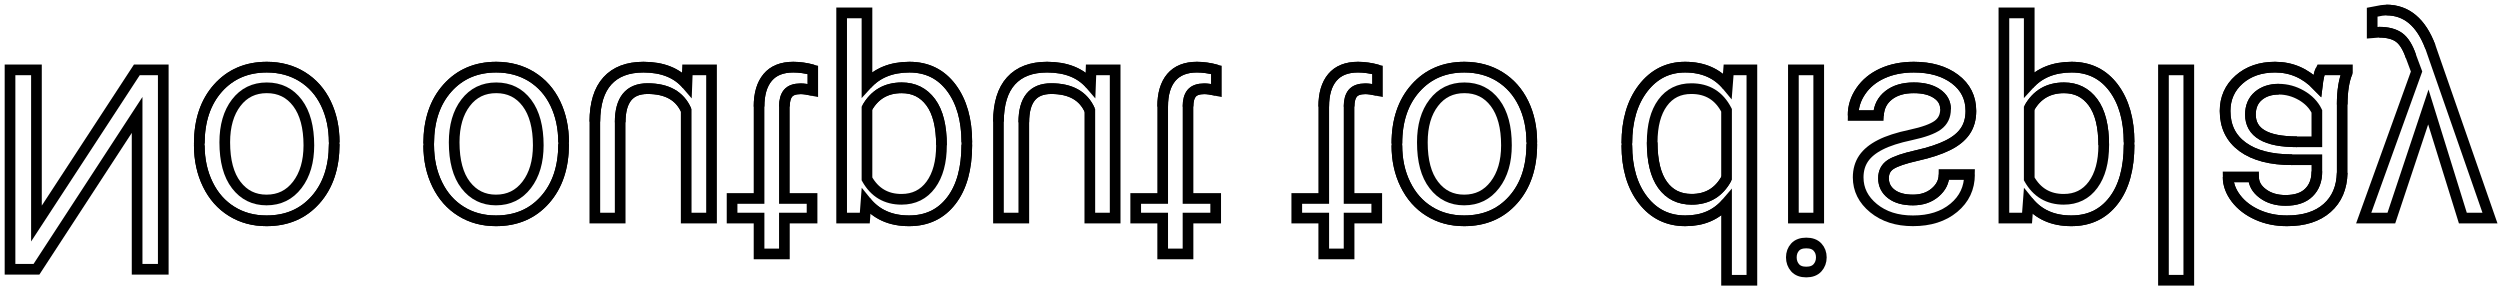
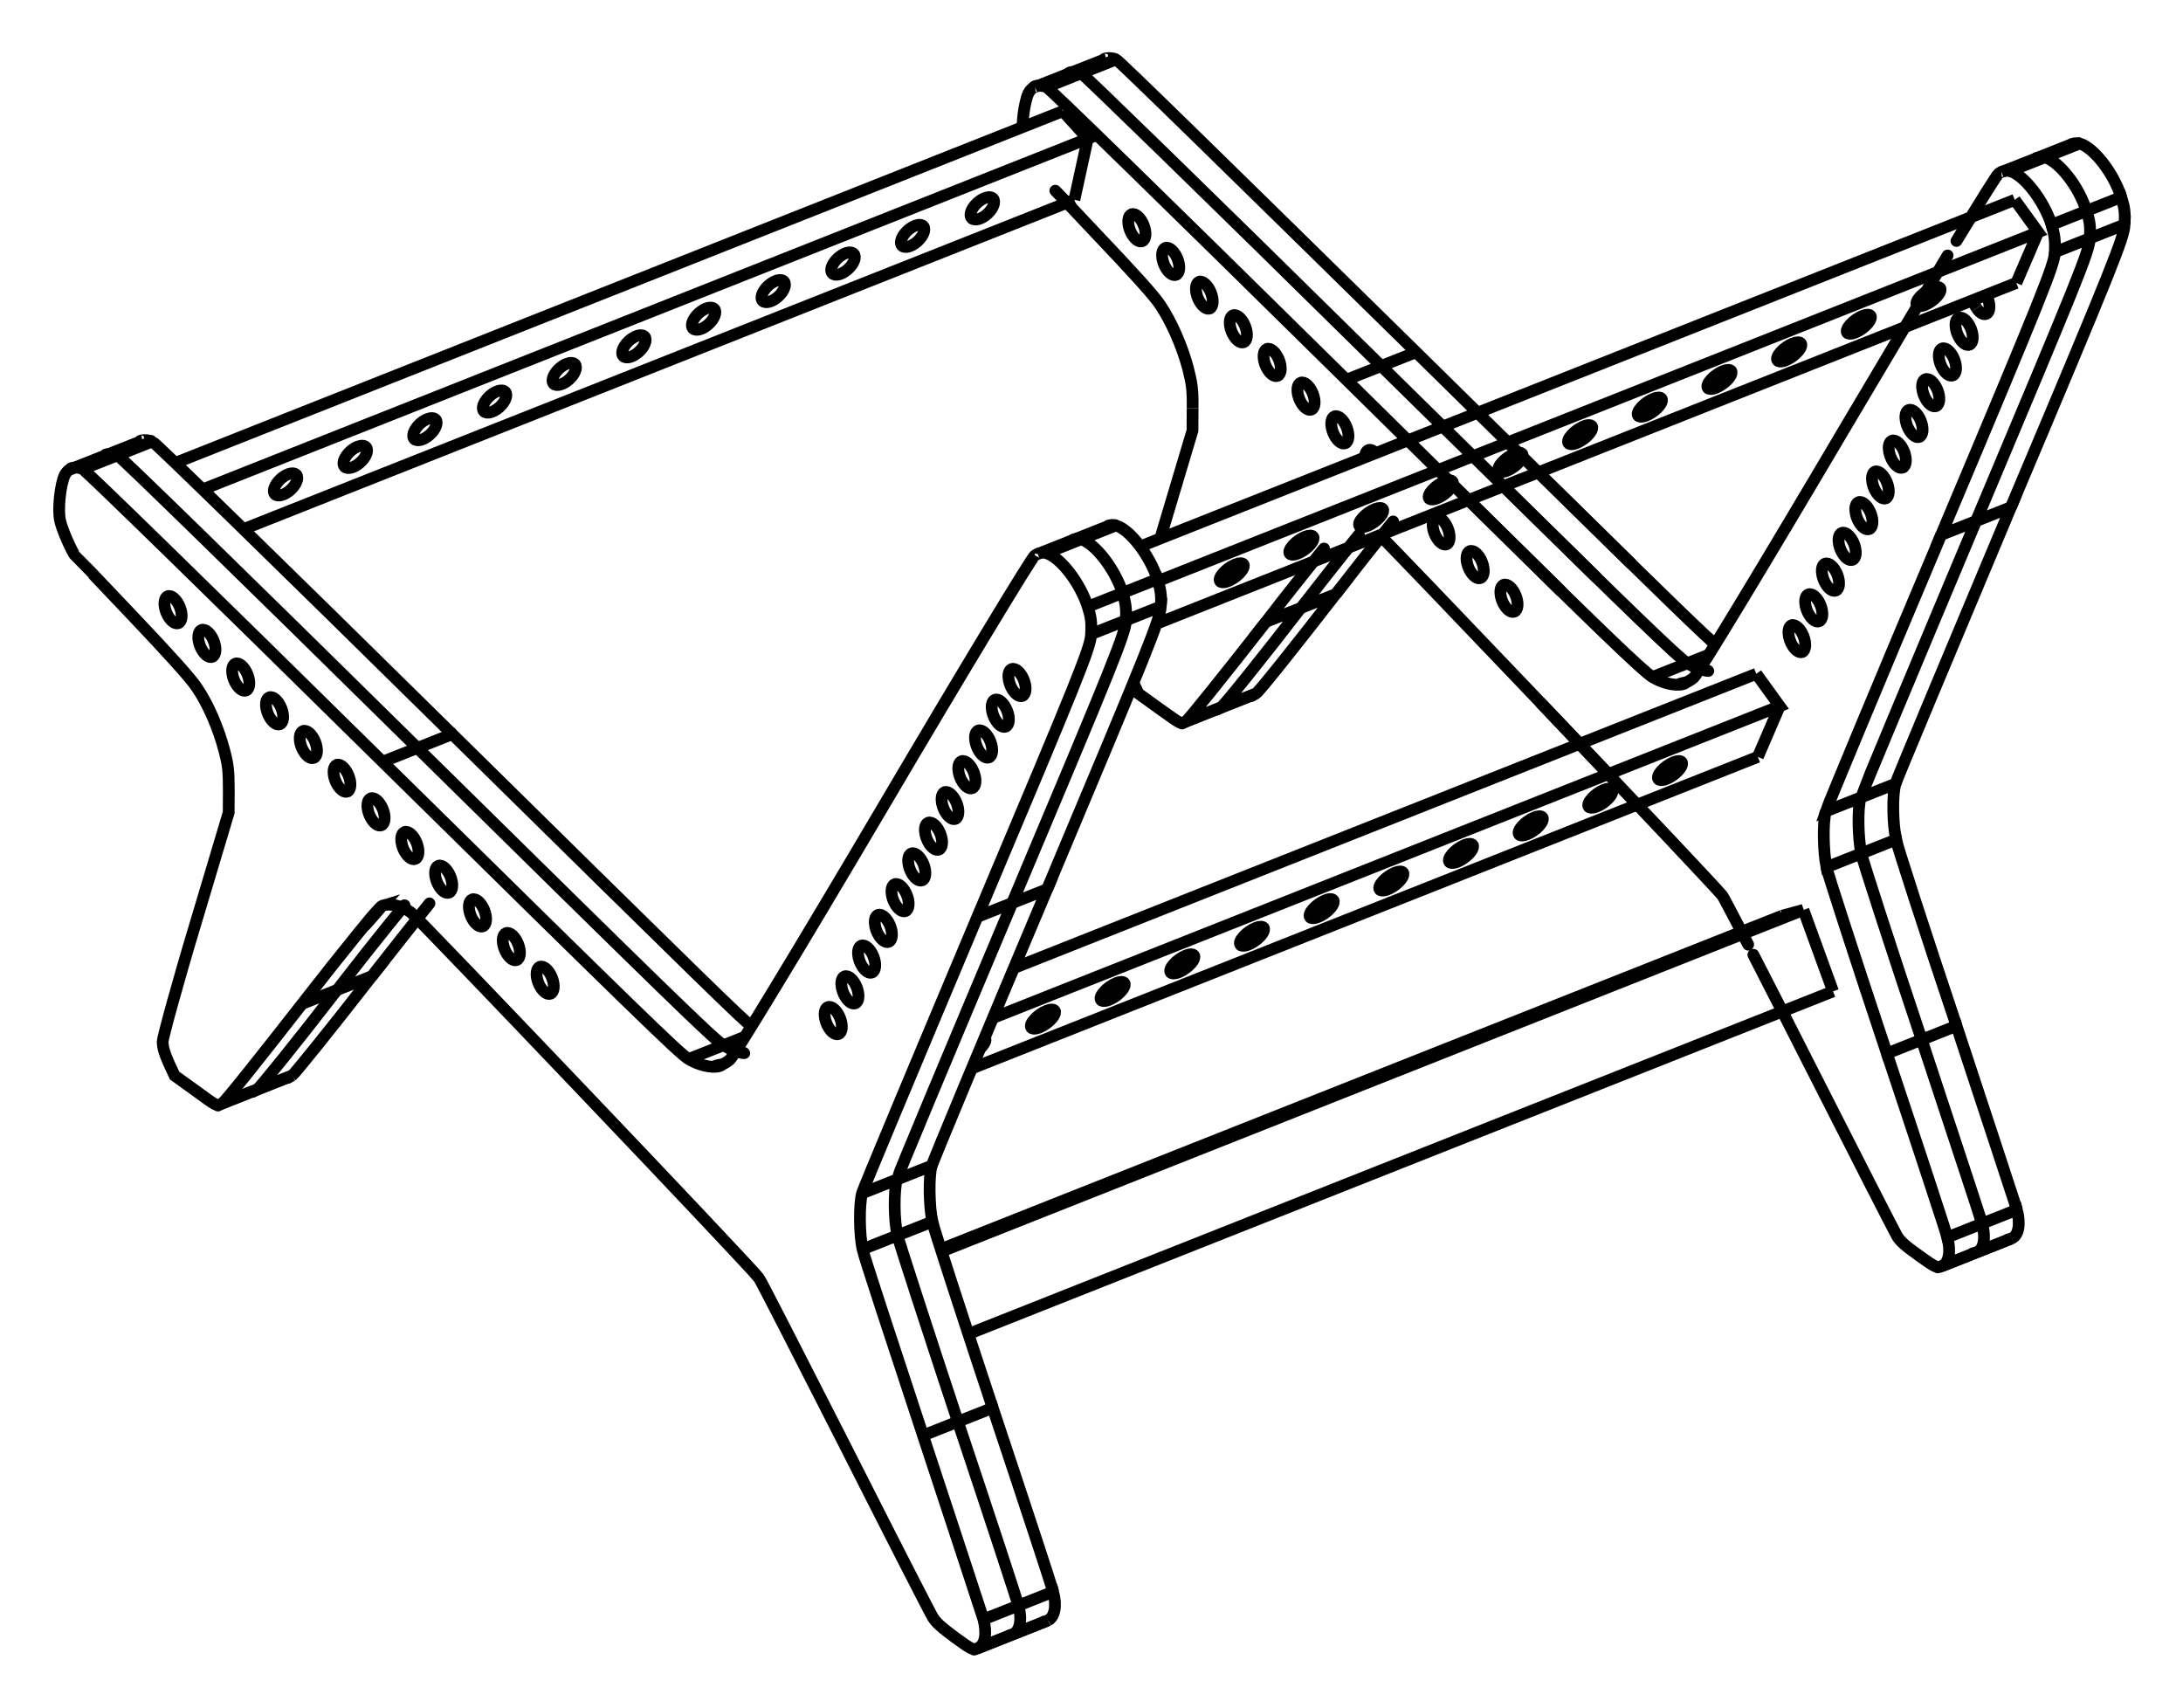
- <svg xmlns="http://www.w3.org/2000/svg" version="1.1" viewBox="1.311 -6.975 249.557 28.975" fill="none" stroke="black" stroke-width="0.6%" vector-effect="non-scaling-stroke">
-   <path d="M 17.609 19.906 L 17.609 0 L 14.971 0 L 4.949 15.34 L 4.949 0 L 2.311 0 L 2.311 19.906 L 4.949 19.906 L 14.998 4.498 L 14.998 19.906 L 17.609 19.906 Z" />
-   <path d="M 21.205 7.355 L 21.205 7.533 Q 21.21 9.71 22.06 11.443 Q 22.91 13.18 24.438 14.123 Q 25.96 15.07 27.918 15.066 Q 30.94 15.07 32.806 12.975 Q 34.67 10.88 34.672 7.41 L 34.672 7.232 Q 34.67 5.07 33.845 3.356 Q 33.02 1.64 31.479 0.684 Q 29.94 -0.27 27.945 -0.273 Q 24.94 -0.27 23.071 1.818 Q 21.21 3.91 21.205 7.355 Z" />
-   <path d="M 21.205 7.533 Q 21.21 9.71 22.06 11.443 Q 22.91 13.18 24.438 14.123 Q 25.96 15.07 27.918 15.066 Q 30.94 15.07 32.806 12.975 Q 34.67 10.88 34.672 7.41" />
-   <path d="M 34.672 7.232 Q 34.67 5.07 33.845 3.356 Q 33.02 1.64 31.479 0.684 Q 29.94 -0.27 27.945 -0.273 Q 24.94 -0.27 23.071 1.818 Q 21.21 3.91 21.205 7.355" />
-   <path d="M 23.748 7.232 Q 23.75 4.77 24.89 3.281 Q 26.03 1.79 27.945 1.791 Q 29.87 1.79 31.008 3.302 Q 32.14 4.81 32.143 7.533 Q 32.14 9.97 30.987 11.478 Q 29.83 12.99 27.918 12.988 Q 26.04 12.99 24.896 11.498 Q 23.75 10.01 23.748 7.232 Q 23.75 4.77 24.89 3.281 Q 26.03 1.79 27.945 1.791 Q 29.87 1.79 31.008 3.302 Q 32.14 4.81 32.143 7.533 Q 32.14 9.97 30.987 11.478 Q 29.83 12.99 27.918 12.988 Q 26.04 12.99 24.896 11.498 Q 23.75 10.01 23.748 7.232 Z" />
-   <path d="M 44.105 7.355 L 44.105 7.533 Q 44.11 9.71 44.96 11.443 Q 45.81 13.18 47.339 14.123 Q 48.86 15.07 50.818 15.066 Q 53.84 15.07 55.706 12.975 Q 57.57 10.88 57.572 7.41 L 57.572 7.232 Q 57.57 5.07 56.745 3.356 Q 55.92 1.64 54.38 0.684 Q 52.84 -0.27 50.846 -0.273 Q 47.84 -0.27 45.972 1.818 Q 44.11 3.91 44.105 7.355 Z" />
-   <path d="M 44.105 7.533 Q 44.11 9.71 44.96 11.443 Q 45.81 13.18 47.339 14.123 Q 48.86 15.07 50.818 15.066 Q 53.84 15.07 55.706 12.975 Q 57.57 10.88 57.572 7.41" />
-   <path d="M 57.572 7.232 Q 57.57 5.07 56.745 3.356 Q 55.92 1.64 54.38 0.684 Q 52.84 -0.27 50.846 -0.273 Q 47.84 -0.27 45.972 1.818 Q 44.11 3.91 44.105 7.355" />
-   <path d="M 46.648 7.232 Q 46.65 4.77 47.79 3.281 Q 48.93 1.79 50.846 1.791 Q 52.77 1.79 53.908 3.302 Q 55.04 4.81 55.043 7.533 Q 55.04 9.97 53.888 11.478 Q 52.73 12.99 50.818 12.988 Q 48.95 12.99 47.797 11.498 Q 46.65 10.01 46.648 7.232 Q 46.65 4.77 47.79 3.281 Q 48.93 1.79 50.846 1.791 Q 52.77 1.79 53.908 3.302 Q 55.04 4.81 55.043 7.533 Q 55.04 9.97 53.888 11.478 Q 52.73 12.99 50.818 12.988 Q 48.95 12.99 47.797 11.498 Q 46.65 10.01 46.648 7.232 Z" />
-   <path d="M 69.932 0 L 69.877 1.463 Q 68.4 -0.27 65.543 -0.273 Q 63.18 -0.27 61.94 1.101 Q 60.7 2.47 60.689 5.168 L 60.689 14.793 L 63.219 14.793 L 63.219 5.236 Q 63.22 1.87 65.953 1.873 Q 68.85 1.87 69.809 4.033 L 69.809 14.793 L 72.338 14.793 L 72.338 0 L 69.932 0 Z" />
-   <path d="M 69.877 1.463 Q 68.4 -0.27 65.543 -0.273 Q 63.18 -0.27 61.94 1.101 Q 60.7 2.47 60.689 5.168" />
-   <path d="M 63.219 5.236 Q 63.22 1.87 65.953 1.873 Q 68.85 1.87 69.809 4.033" />
-   <path d="M 77.082 18.375 L 79.611 18.375 L 79.611 14.793 L 82.373 14.793 L 82.373 12.838 L 79.611 12.838 L 79.611 3.664 Q 79.61 2.78 79.98 2.331 Q 80.35 1.89 81.238 1.887 Q 81.68 1.89 82.441 2.051 L 82.441 0 Q 81.44 -0.27 80.5 -0.273 Q 78.8 -0.27 77.943 0.752 Q 77.08 1.78 77.082 3.664 L 77.082 12.838 L 74.389 12.838 L 74.389 14.793 L 77.082 14.793 L 77.082 18.375 Z" />
-   <path d="M 79.611 3.664 Q 79.61 2.78 79.98 2.331 Q 80.35 1.89 81.238 1.887 Q 81.68 1.89 82.441 2.051" />
-   <path d="M 82.441 0 Q 81.44 -0.27 80.5 -0.273 Q 78.8 -0.27 77.943 0.752 Q 77.08 1.78 77.082 3.664" />
-   <path d="M 97.822 7.465 L 97.822 7.232 Q 97.82 3.86 96.277 1.791 Q 94.73 -0.27 92.094 -0.273 Q 89.4 -0.27 87.855 1.436 L 87.855 -5.688 L 85.326 -5.688 L 85.326 14.793 L 87.637 14.793 L 87.76 13.152 Q 89.3 15.07 92.053 15.066 Q 94.72 15.07 96.271 13.057 Q 97.82 11.05 97.822 7.465 Z" />
-   <path d="M 97.822 7.232 Q 97.82 3.86 96.277 1.791 Q 94.73 -0.27 92.094 -0.273 Q 89.4 -0.27 87.855 1.436" />
-   <path d="M 87.76 13.152 Q 89.3 15.07 92.053 15.066 Q 94.72 15.07 96.271 13.057 Q 97.82 11.05 97.822 7.465" />
-   <path d="M 95.293 7.52 Q 95.29 10.02 94.227 11.471 Q 93.16 12.92 91.301 12.92 Q 89 12.92 87.855 10.883 L 87.855 3.814 Q 88.99 1.79 91.328 1.791 Q 93.15 1.79 94.22 3.233 Q 95.29 4.68 95.293 7.52 Q 95.29 10.02 94.227 11.471 Q 93.16 12.92 91.301 12.92 Q 89 12.92 87.855 10.883" />
-   <path d="M 87.855 3.814 Q 88.99 1.79 91.328 1.791 Q 93.15 1.79 94.22 3.233 Q 95.29 4.68 95.293 7.52" />
-   <path d="M 110.223 0 L 110.168 1.463 Q 108.69 -0.27 105.834 -0.273 Q 103.47 -0.27 102.231 1.101 Q 100.99 2.47 100.98 5.168 L 100.98 14.793 L 103.51 14.793 L 103.51 5.236 Q 103.51 1.87 106.244 1.873 Q 109.14 1.87 110.1 4.033 L 110.1 14.793 L 112.629 14.793 L 112.629 0 L 110.223 0 Z" />
-   <path d="M 110.168 1.463 Q 108.69 -0.27 105.834 -0.273 Q 103.47 -0.27 102.231 1.101 Q 100.99 2.47 100.98 5.168" />
-   <path d="M 103.51 5.236 Q 103.51 1.87 106.244 1.873 Q 109.14 1.87 110.1 4.033" />
-   <path d="M 117.373 18.375 L 119.902 18.375 L 119.902 14.793 L 122.664 14.793 L 122.664 12.838 L 119.902 12.838 L 119.902 3.664 Q 119.9 2.78 120.271 2.331 Q 120.64 1.89 121.529 1.887 Q 121.97 1.89 122.732 2.051 L 122.732 0 Q 121.73 -0.27 120.791 -0.273 Q 119.1 -0.27 118.234 0.752 Q 117.37 1.78 117.373 3.664 L 117.373 12.838 L 114.68 12.838 L 114.68 14.793 L 117.373 14.793 L 117.373 18.375 Z" />
-   <path d="M 119.902 3.664 Q 119.9 2.78 120.271 2.331 Q 120.64 1.89 121.529 1.887 Q 121.97 1.89 122.732 2.051" />
-   <path d="M 122.732 0 Q 121.73 -0.27 120.791 -0.273 Q 119.1 -0.27 118.234 0.752 Q 117.37 1.78 117.373 3.664" />
-   <path d="M 133.451 18.375 L 135.98 18.375 L 135.98 14.793 L 138.742 14.793 L 138.742 12.838 L 135.98 12.838 L 135.98 3.664 Q 135.98 2.78 136.35 2.331 Q 136.72 1.89 137.607 1.887 Q 138.04 1.89 138.811 2.051 L 138.811 0 Q 137.81 -0.27 136.869 -0.273 Q 135.17 -0.27 134.312 0.752 Q 133.45 1.78 133.451 3.664 L 133.451 12.838 L 130.758 12.838 L 130.758 14.793 L 133.451 14.793 L 133.451 18.375 Z" />
-   <path d="M 135.98 3.664 Q 135.98 2.78 136.35 2.331 Q 136.72 1.89 137.607 1.887 Q 138.04 1.89 138.811 2.051" />
-   <path d="M 138.811 0 Q 137.81 -0.27 136.869 -0.273 Q 135.17 -0.27 134.312 0.752 Q 133.45 1.78 133.451 3.664" />
-   <path d="M 140.752 7.355 L 140.752 7.533 Q 140.75 9.71 141.606 11.443 Q 142.46 13.18 143.985 14.123 Q 145.51 15.07 147.465 15.066 Q 150.49 15.07 152.353 12.975 Q 154.22 10.88 154.219 7.41 L 154.219 7.232 Q 154.22 5.07 153.392 3.356 Q 152.56 1.64 151.026 0.684 Q 149.49 -0.27 147.492 -0.273 Q 144.48 -0.27 142.618 1.818 Q 140.75 3.91 140.752 7.355 Z" />
-   <path d="M 140.752 7.533 Q 140.75 9.71 141.606 11.443 Q 142.46 13.18 143.985 14.123 Q 145.51 15.07 147.465 15.066 Q 150.49 15.07 152.353 12.975 Q 154.22 10.88 154.219 7.41" />
-   <path d="M 154.219 7.232 Q 154.22 5.07 153.392 3.356 Q 152.56 1.64 151.026 0.684 Q 149.49 -0.27 147.492 -0.273 Q 144.48 -0.27 142.618 1.818 Q 140.75 3.91 140.752 7.355" />
-   <path d="M 143.295 7.232 Q 143.29 4.77 144.437 3.281 Q 145.58 1.79 147.492 1.791 Q 149.42 1.79 150.555 3.302 Q 151.69 4.81 151.689 7.533 Q 151.69 9.97 150.534 11.478 Q 149.38 12.99 147.465 12.988 Q 145.59 12.99 144.443 11.498 Q 143.29 10.01 143.295 7.232 Q 143.29 4.77 144.437 3.281 Q 145.58 1.79 147.492 1.791 Q 149.42 1.79 150.555 3.302 Q 151.69 4.81 151.689 7.533 Q 151.69 9.97 150.534 11.478 Q 149.38 12.99 147.465 12.988 Q 145.59 12.99 144.443 11.498 Q 143.29 10.01 143.295 7.232 Z" />
-   <path d="M 163.707 7.328 L 163.707 7.52 Q 163.71 10.92 165.32 12.995 Q 166.93 15.07 169.545 15.066 Q 172.14 15.07 173.66 13.289 L 173.66 21 L 176.189 21 L 176.189 0 L 173.865 0 L 173.742 1.586 Q 172.22 -0.27 169.518 -0.273 Q 166.95 -0.27 165.327 1.832 Q 163.71 3.94 163.707 7.328 Z" />
-   <path d="M 163.707 7.52 Q 163.71 10.92 165.32 12.995 Q 166.93 15.07 169.545 15.066 Q 172.14 15.07 173.66 13.289" />
-   <path d="M 173.742 1.586 Q 172.22 -0.27 169.518 -0.273 Q 166.95 -0.27 165.327 1.832 Q 163.71 3.94 163.707 7.328" />
-   <path d="M 166.236 7.232 Q 166.24 4.72 167.275 3.295 Q 168.31 1.87 170.146 1.873 Q 172.55 1.87 173.66 4.033 L 173.66 10.828 Q 172.53 12.92 170.174 12.92 Q 168.31 12.92 167.275 11.484 Q 166.24 10.05 166.236 7.232 Q 166.24 4.72 167.275 3.295 Q 168.31 1.87 170.146 1.873 Q 172.55 1.87 173.66 4.033" />
-   <path d="M 173.66 10.828 Q 172.53 12.92 170.174 12.92 Q 168.31 12.92 167.275 11.484 Q 166.24 10.05 166.236 7.232" />
-   <path d="M 182.861 14.793 L 182.861 0 L 180.332 0 L 180.332 14.793 L 182.861 14.793 Z" />
-   <path d="M 180.127 18.717 Q 180.13 19.33 180.503 19.756 Q 180.88 20.18 181.617 20.18 Q 182.36 20.18 182.738 19.756 Q 183.12 19.33 183.121 18.717 Q 183.12 18.1 182.738 17.691 Q 182.36 17.28 181.617 17.281 Q 180.88 17.28 180.503 17.691 Q 180.13 18.1 180.127 18.717 Q 180.13 19.33 180.503 19.756 Q 180.88 20.18 181.617 20.18 Q 182.36 20.18 182.738 19.756 Q 183.12 19.33 183.121 18.717 Q 183.12 18.1 182.738 17.691 Q 182.36 17.28 181.617 17.281 Q 180.88 17.28 180.503 17.691 Q 180.13 18.1 180.127 18.717 Z" />
-   <path d="M 195.521 3.924 Q 195.52 4.95 194.749 5.517 Q 193.98 6.08 192.056 6.494 Q 190.13 6.9 189.007 7.479 Q 187.88 8.05 187.339 8.846 Q 186.8 9.64 186.799 10.732 Q 186.8 12.55 188.337 13.809 Q 189.88 15.07 192.268 15.066 Q 194.78 15.07 196.349 13.768 Q 197.91 12.47 197.914 10.445 L 195.371 10.445 Q 195.37 11.48 194.489 12.236 Q 193.61 12.99 192.268 12.988 Q 190.89 12.99 190.107 12.387 Q 189.33 11.79 189.328 10.814 Q 189.33 9.9 190.053 9.434 Q 190.78 8.97 192.671 8.545 Q 194.56 8.12 195.74 7.533 Q 196.92 6.95 197.483 6.118 Q 198.05 5.29 198.051 4.102 Q 198.05 2.12 196.465 0.923 Q 194.88 -0.27 192.35 -0.273 Q 190.57 -0.27 189.205 0.355 Q 187.84 0.98 187.065 2.112 Q 186.29 3.24 186.293 4.553 L 188.822 4.553 Q 188.89 3.28 189.841 2.536 Q 190.79 1.79 192.35 1.791 Q 193.79 1.79 194.653 2.372 Q 195.52 2.95 195.521 3.924 Q 195.52 4.95 194.749 5.517 Q 193.98 6.08 192.056 6.494 Q 190.13 6.9 189.007 7.479 Q 187.88 8.05 187.339 8.846 Q 186.8 9.64 186.799 10.732 Q 186.8 12.55 188.337 13.809 Q 189.88 15.07 192.268 15.066 Q 194.78 15.07 196.349 13.768 Q 197.91 12.47 197.914 10.445" />
-   <path d="M 195.371 10.445 Q 195.37 11.48 194.489 12.236 Q 193.61 12.99 192.268 12.988 Q 190.89 12.99 190.107 12.387 Q 189.33 11.79 189.328 10.814 Q 189.33 9.9 190.053 9.434 Q 190.78 8.97 192.671 8.545 Q 194.56 8.12 195.74 7.533 Q 196.92 6.95 197.483 6.118 Q 198.05 5.29 198.051 4.102 Q 198.05 2.12 196.465 0.923 Q 194.88 -0.27 192.35 -0.273 Q 190.57 -0.27 189.205 0.355 Q 187.84 0.98 187.065 2.112 Q 186.29 3.24 186.293 4.553" />
-   <path d="M 188.822 4.553 Q 188.89 3.28 189.841 2.536 Q 190.79 1.79 192.35 1.791 Q 193.79 1.79 194.653 2.372 Q 195.52 2.95 195.521 3.924" />
-   <path d="M 213.842 7.465 L 213.842 7.232 Q 213.84 3.86 212.297 1.791 Q 210.75 -0.27 208.113 -0.273 Q 205.42 -0.27 203.875 1.436 L 203.875 -5.688 L 201.346 -5.688 L 201.346 14.793 L 203.656 14.793 L 203.779 13.152 Q 205.32 15.07 208.072 15.066 Q 210.74 15.07 212.29 13.057 Q 213.84 11.05 213.842 7.465 Z" />
-   <path d="M 213.842 7.232 Q 213.84 3.86 212.297 1.791 Q 210.75 -0.27 208.113 -0.273 Q 205.42 -0.27 203.875 1.436" />
-   <path d="M 203.779 13.152 Q 205.32 15.07 208.072 15.066 Q 210.74 15.07 212.29 13.057 Q 213.84 11.05 213.842 7.465" />
-   <path d="M 211.312 7.52 Q 211.31 10.02 210.246 11.471 Q 209.18 12.92 207.32 12.92 Q 205.02 12.92 203.875 10.883 L 203.875 3.814 Q 205.01 1.79 207.348 1.791 Q 209.17 1.79 210.239 3.233 Q 211.31 4.68 211.312 7.52 Q 211.31 10.02 210.246 11.471 Q 209.18 12.92 207.32 12.92 Q 205.02 12.92 203.875 10.883" />
-   <path d="M 203.875 3.814 Q 205.01 1.79 207.348 1.791 Q 209.17 1.79 210.239 3.233 Q 211.31 4.68 211.312 7.52" />
-   <path d="M 219.803 21 L 219.803 0 L 217.273 0 L 217.273 21 L 219.803 21 Z" />
-   <path d="M 235.635 0 L 232.982 0 Q 232.76 0.44 232.627 1.559 Q 230.86 -0.27 228.416 -0.273 Q 226.23 -0.27 224.827 0.964 Q 223.43 2.2 223.426 4.102 Q 223.43 6.41 225.183 7.69 Q 226.94 8.97 230.125 8.969 L 232.586 8.969 L 232.586 10.131 Q 232.59 11.46 231.793 12.243 Q 231 13.03 229.455 13.029 Q 228.1 13.03 227.186 12.346 Q 226.27 11.66 226.27 10.691 L 223.727 10.691 Q 223.73 11.8 224.513 12.831 Q 225.3 13.86 226.646 14.465 Q 227.99 15.07 229.605 15.066 Q 232.16 15.07 233.611 13.788 Q 235.06 12.51 235.115 10.268 L 235.115 3.459 Q 235.12 1.42 235.635 0.219 L 235.635 0 Z" />
-   <path d="M 232.982 0 Q 232.76 0.44 232.627 1.559 Q 230.86 -0.27 228.416 -0.273 Q 226.23 -0.27 224.827 0.964 Q 223.43 2.2 223.426 4.102 Q 223.43 6.41 225.183 7.69 Q 226.94 8.97 230.125 8.969" />
-   <path d="M 232.586 10.131 Q 232.59 11.46 231.793 12.243 Q 231 13.03 229.455 13.029 Q 228.1 13.03 227.186 12.346 Q 226.27 11.66 226.27 10.691" />
-   <path d="M 223.727 10.691 Q 223.73 11.8 224.513 12.831 Q 225.3 13.86 226.646 14.465 Q 227.99 15.07 229.605 15.066 Q 232.16 15.07 233.611 13.788 Q 235.06 12.51 235.115 10.268" />
-   <path d="M 235.115 3.459 Q 235.12 1.42 235.635 0.219" />
-   <path d="M 228.785 1.928 Q 229.97 1.93 231.041 2.543 Q 232.11 3.16 232.586 4.143 L 232.586 7.178 L 230.604 7.178 Q 225.96 7.18 225.955 4.457 Q 225.96 3.27 226.748 2.598 Q 227.54 1.93 228.785 1.928 Q 229.97 1.93 231.041 2.543 Q 232.11 3.16 232.586 4.143" />
-   <path d="M 230.604 7.178 Q 225.96 7.18 225.955 4.457 Q 225.96 3.27 226.748 2.598 Q 227.54 1.93 228.785 1.928" />
-   <path d="M 240.023 14.793 L 243.715 3.705 L 247.16 14.793 L 249.867 14.793 L 243.92 -2.283 Q 242.54 -5.97 239.531 -5.975 L 239.053 -5.934 L 238.109 -5.756 L 238.109 -3.705 L 238.793 -3.76 Q 240.08 -3.76 240.796 -3.24 Q 241.51 -2.72 241.979 -1.34 L 242.539 0.164 L 237.262 14.793 L 240.023 14.793 Z" />
-   <path d="M 243.92 -2.283 Q 242.54 -5.97 239.531 -5.975" />
-   <path d="M 238.793 -3.76 Q 240.08 -3.76 240.796 -3.24 Q 241.51 -2.72 241.979 -1.34" />
+ <svg xmlns="http://www.w3.org/2000/svg" version="1.1" viewBox="-18.875 -10.065 37.744 29.529" fill="none" stroke="black" stroke-width="0.6%" vector-effect="non-scaling-stroke">
+   <path d="M 17.083 -7.584 C 17.03 -7.6 16.94 -7.58 16.938 -7.569 L 16.336 -7.33 L 15.734 -7.092 C 15.82 -7.12 15.73 -7.1 15.68 -7.063 C 15.62 -7.02 14.45 -5.07 15.204 -6.311" />
+   <path d="M 16.481 -7.346 C 16.43 -7.36 16.34 -7.34 16.336 -7.33" />
+   <path d="M 17.801 -6.657 C 17.67 -7.07 17.33 -7.51 17.083 -7.584 L 16.481 -7.346 L 15.878 -7.107 C 15.82 -7.12 15.73 -7.1 15.734 -7.092" />
+   <path d="M 17.199 -6.418 C 17.07 -6.84 16.73 -7.27 16.481 -7.346" />
+   <path d="M 17.859 -6.183 C 17.87 -6.39 17.86 -6.47 17.801 -6.657 L 17.199 -6.418 L 16.597 -6.179 C 16.46 -6.6 16.12 -7.04 15.878 -7.107" />
+   <path d="M 15.893 -1.295 C 17.67 -5.5 17.85 -5.96 17.859 -6.183 L 17.257 -5.945 C 17.27 -6.15 17.26 -6.24 17.199 -6.418" />
+   <path d="M 13.898 3.486 C 13.92 3.41 14.82 1.26 15.893 -1.295 L 15.291 -1.056 C 17.06 -5.26 17.25 -5.72 17.257 -5.945 L 16.655 -5.706 C 16.66 -5.91 16.65 -6 16.597 -6.179" />
+   <path d="M 10.784 1.072 C 10.74 1.06 9.92 0.27 7.721 -1.897" />
+   <path d="M 6.672 -2.929 C 10.74 1.06 9.92 0.27 5.609 -3.976 C 2.49 -7.04 0.48 -9.01 0.422 -9.037 C 0.31 -9.09 0.17 -9.04 0.229 -9.04 L -0.373 -8.802 L -0.976 -8.563 C -0.9 -8.61 -1.04 -8.56 -1.09 -8.459 C -1.17 -8.3 -1.21 -7.87 -1.186 -7.871" />
+   <path d="M 13.908 4.452 C 13.85 4.18 13.84 3.67 13.898 3.486 L 13.295 3.724 C 13.32 3.65 14.22 1.49 15.291 -1.056 L 14.688 -0.818 C 16.46 -5.02 16.64 -5.48 16.655 -5.706" />
+   <path d="M 14.953 7.672 C 14.4 6.02 13.93 4.57 13.908 4.452 L 13.306 4.691 C 13.25 4.42 13.24 3.91 13.295 3.724 L 12.693 3.963 C 12.72 3.88 13.61 1.73 14.688 -0.818" />
+   <path d="M 15.998 10.851 C 15.97 10.76 15.5 9.33 14.953 7.672 L 14.351 7.911 C 13.8 6.26 13.33 4.81 13.306 4.691 L 12.704 4.929 C 12.65 4.66 12.64 4.15 12.693 3.963" />
+   <path d="M 15.911 11.345 C 16.03 11.29 16.06 11.09 15.998 10.851 L 15.396 11.09 C 15.37 11 14.9 9.57 14.351 7.911 L 13.749 8.149 C 13.2 6.5 12.73 5.05 12.704 4.929" />
+   <path d="M 15.891 11.354 C 15.8 11.37 15.82 11.39 15.911 11.345 L 15.309 11.584 C 15.43 11.53 15.46 11.33 15.396 11.09 L 14.794 11.329 C 14.77 11.23 14.3 9.8 13.749 8.149" />
+   <path d="M 4.219 0.208 C 4.93 -0.71 5.55 -1.47 5.005 -0.786" />
+   <path d="M 2.84 1.926 C 2.89 1.9 3.51 1.12 4.219 0.208 L 3.617 0.447 C 4.33 -0.47 4.95 -1.23 4.444 -0.599" />
+   <path d="M 2.801 1.947 C 2.74 1.98 2.75 1.98 2.84 1.926 L 2.238 2.164 C 2.29 2.13 2.91 1.36 3.617 0.447 L 3.015 0.685 C 3.72 -0.23 4.35 -0.99 3.842 -0.36" />
+   <path d="M 14.06 -4.41 C 15.62 -7.02 14.45 -5.07 13.061 -2.727 C 11.61 -0.27 10.49 1.58 10.41 1.651 C 10.24 1.8 9.96 1.8 10.283 1.728 C 10.24 1.8 9.96 1.8 9.696 1.641 C 9.53 1.54 8.71 0.75 6.516 -1.42" />
+   <path d="M 10.516 1.498 C 10.84 1.56 10.56 1.56 10.298 1.402 C 10.14 1.3 9.32 0.51 7.119 -1.659" />
+   <path d="M 6.07 -2.69 C 10.14 1.3 9.32 0.51 5.006 -3.737 C 1.89 -6.81 -0.13 -8.77 -0.18 -8.798 C -0.3 -8.85 -0.44 -8.8 -0.373 -8.802" />
+   <path d="M 15.289 11.593 C 15.19 11.61 15.22 11.62 15.309 11.584 L 14.707 11.823 C 14.82 11.77 14.86 11.57 14.794 11.329" />
+   <path d="M 1.745 -3.01 L 1.743 -2.621 L 1.186 -0.755" />
+   <path d="M 2.198 2.186 C 2.14 2.21 2.15 2.22 2.238 2.164 L 1.635 2.403 C 1.68 2.37 2.3 1.6 3.015 0.685" />
+   <path d="M 0.722 1.742 L 0.809 1.927 L 1.178 2.193 C 1.54 2.45 1.55 2.46 1.596 2.425 C 1.54 2.45 1.55 2.46 1.635 2.403" />
+   <path d="M 2.975 -3.944 A 0.25 0.126 248.38 0 1 3.029 -4.031 A 0.25 0.126 248.38 0 1 3.213 -3.566 A 0.25 0.126 248.38 0 1 2.975 -3.944 Z" />
+   <path d="M 4.145 -2.779 A 0.25 0.126 248.38 0 1 4.199 -2.866 A 0.25 0.126 248.38 0 1 4.383 -2.401 A 0.25 0.126 248.38 0 1 4.145 -2.779 Z" />
+   <path d="M 3.56 -3.361 A 0.25 0.126 248.38 0 1 3.614 -3.448 A 0.25 0.126 248.38 0 1 3.798 -2.983 A 0.25 0.126 248.38 0 1 3.56 -3.361 Z" />
+   <path d="M 0.635 -6.273 A 0.25 0.126 248.38 0 1 0.689 -6.36 A 0.25 0.126 248.38 0 1 0.874 -5.895 A 0.25 0.126 248.38 0 1 0.635 -6.273 Z" />
+   <path d="M 1.22 -5.691 A 0.25 0.126 248.38 0 1 1.274 -5.778 A 0.25 0.126 248.38 0 1 1.458 -5.313 A 0.25 0.126 248.38 0 1 1.22 -5.691 Z" />
+   <path d="M 1.805 -5.109 A 0.25 0.126 248.38 0 1 1.859 -5.195 A 0.25 0.126 248.38 0 1 2.043 -4.731 A 0.25 0.126 248.38 0 1 1.805 -5.109 Z" />
+   <path d="M 2.39 -4.526 A 0.25 0.126 248.38 0 1 2.444 -4.613 A 0.25 0.126 248.38 0 1 2.628 -4.148 A 0.25 0.126 248.38 0 1 2.39 -4.526 Z" />
+   <path d="M 5.899 -1.032 A 0.25 0.126 248.38 0 1 5.953 -1.118 A 0.25 0.126 248.38 0 1 6.138 -0.654 A 0.25 0.126 248.38 0 1 5.899 -1.032 Z" />
+   <path d="M 4.729 -2.196 A 0.25 0.126 248.38 0 1 4.784 -2.283 A 0.25 0.126 248.38 0 1 4.911 -2.231" />
+   <path d="M 4.727 -2.158 A 0.25 0.126 248.38 0 1 4.729 -2.196" />
+   <path d="M 6.484 -0.449 A 0.25 0.126 248.38 0 1 6.538 -0.536 A 0.25 0.126 248.38 0 1 6.723 -0.071 A 0.25 0.126 248.38 0 1 6.484 -0.449 Z" />
+   <path d="M 7.069 0.133 A 0.25 0.126 248.38 0 1 7.123 0.046 A 0.25 0.126 248.38 0 1 7.307 0.511 A 0.25 0.126 248.38 0 1 7.069 0.133 Z" />
+   <path d="M 12.124 1.109 A 0.25 0.126 248.38 0 1 12.104 0.744 A 0.25 0.126 248.38 0 1 12.288 1.208 A 0.25 0.126 248.38 0 1 12.124 1.109 Z" />
+   <path d="M 12.412 0.577 A 0.25 0.126 248.38 0 1 12.393 0.212 A 0.25 0.126 248.38 0 1 12.577 0.677 A 0.25 0.126 248.38 0 1 12.412 0.577 Z" />
+   <path d="M 12.701 0.046 A 0.25 0.126 248.38 0 1 12.681 -0.319 A 0.25 0.126 248.38 0 1 12.866 0.146 A 0.25 0.126 248.38 0 1 12.701 0.046 Z" />
+   <path d="M 12.99 -0.485 A 0.25 0.126 248.38 0 1 12.97 -0.851 A 0.25 0.126 248.38 0 1 13.155 -0.386 A 0.25 0.126 248.38 0 1 12.99 -0.485 Z" />
+   <path d="M 13.279 -1.017 A 0.25 0.126 248.38 0 1 13.259 -1.382 A 0.25 0.126 248.38 0 1 13.443 -0.917 A 0.25 0.126 248.38 0 1 13.279 -1.017 Z" />
+   <path d="M 13.568 -1.548 A 0.25 0.126 248.38 0 1 13.548 -1.913 A 0.25 0.126 248.38 0 1 13.732 -1.449 A 0.25 0.126 248.38 0 1 13.568 -1.548 Z" />
+   <path d="M 13.857 -2.08 A 0.25 0.126 248.38 0 1 13.837 -2.445 A 0.25 0.126 248.38 0 1 14.021 -1.98 A 0.25 0.126 248.38 0 1 13.857 -2.08 Z" />
+   <path d="M 14.146 -2.611 A 0.25 0.126 248.38 0 1 14.126 -2.976 A 0.25 0.126 248.38 0 1 14.31 -2.511 A 0.25 0.126 248.38 0 1 14.146 -2.611 Z" />
+   <path d="M 14.435 -3.142 A 0.25 0.126 248.38 0 1 14.415 -3.508 A 0.25 0.126 248.38 0 1 14.599 -3.043 A 0.25 0.126 248.38 0 1 14.435 -3.142 Z" />
+   <path d="M 14.723 -3.674 A 0.25 0.126 248.38 0 1 14.704 -4.039 A 0.25 0.126 248.38 0 1 14.888 -3.574 A 0.25 0.126 248.38 0 1 14.723 -3.674 Z" />
+   <path d="M 15.012 -4.205 A 0.25 0.126 248.38 0 1 14.992 -4.57 A 0.25 0.126 248.38 0 1 15.177 -4.105 A 0.25 0.126 248.38 0 1 15.012 -4.205 Z" />
+   <path d="M 15.301 -4.736 A 0.25 0.126 248.38 0 1 15.238 -4.877" />
+   <path d="M 15.467 -4.967 A 0.25 0.126 248.38 0 1 15.466 -4.637 A 0.25 0.126 248.38 0 1 15.301 -4.736" />
+   <path d="M 5.467 -2.452 C 9.53 1.54 8.71 0.75 4.404 -3.499 C 1.29 -6.57 -0.73 -8.54 -0.782 -8.559 C -0.9 -8.61 -1.04 -8.56 -0.976 -8.563" />
+   <path d="M -0.428 -6.559 C -0.91 -7.06 -0.46 -6.6 0.068 -6.035 C 0.73 -5.34 1.09 -4.94 1.187 -4.789 C 1.38 -4.5 1.56 -4.09 1.665 -3.703 C 1.73 -3.44 1.75 -3.34 1.745 -3.01" />
+   <path d="M 4.98 -0.811 C 5.02 -0.8 10.77 5.24 8.435 2.796" />
+   <path d="M 9.432 3.848 C 5.02 -0.8 10.77 5.24 10.908 5.425 C 10.94 5.47 11.62 6.78 11.235 6.046" />
+   <path d="M 11.941 7.422 C 10.94 5.47 11.62 6.78 12.408 8.339 C 13.2 9.9 13.88 11.23 13.919 11.295 C 13.97 11.39 14.06 11.47 14.302 11.642 C 14.59 11.85 14.62 11.86 14.687 11.831 C 14.59 11.85 14.62 11.86 14.707 11.823" />
+   <path d="M -0.499 -8.143 L -0.068 -7.668 L -15.371 -1.603" />
+   <path d="M -0.068 -7.668 L -0.299 -6.61" />
+   <path d="M 11.939 5.767 L 12.306 5.667 L -2.597 11.573" />
+   <path d="M 12.306 5.667 L 12.818 7.075" />
+   <path d="M 11.491 1.585 L 11.896 2.144 L -1.707 7.535" />
+   <path d="M 11.896 2.144 L 11.518 3.021" />
+   <path d="M 15.96 -6.61 L 16.365 -6.051 L 1.147 -0.019" />
+   <path d="M 16.365 -6.051 L 15.987 -5.173" />
+   <path d="M -0.499 -8.143 L -15.845 -2.061" />
+   <path d="M -14.666 -0.916 L -0.299 -6.61" />
+   <path d="M -13.898 -1.864 A 0.25 0.129 137.73 0 1 -13.751 -1.856 A 0.25 0.129 137.73 0 1 -14.121 -1.52 A 0.25 0.129 137.73 0 1 -13.898 -1.864 Z" />
+   <path d="M -12.693 -2.342 A 0.25 0.129 137.73 0 1 -12.547 -2.334 A 0.25 0.129 137.73 0 1 -12.917 -1.997 A 0.25 0.129 137.73 0 1 -12.693 -2.342 Z" />
+   <path d="M -11.488 -2.819 A 0.25 0.129 137.73 0 1 -11.342 -2.811 A 0.25 0.129 137.73 0 1 -11.712 -2.475 A 0.25 0.129 137.73 0 1 -11.488 -2.819 Z" />
+   <path d="M -10.284 -3.297 A 0.25 0.129 137.73 0 1 -10.137 -3.288 A 0.25 0.129 137.73 0 1 -10.507 -2.952 A 0.25 0.129 137.73 0 1 -10.284 -3.297 Z" />
+   <path d="M -9.079 -3.774 A 0.25 0.129 137.73 0 1 -8.933 -3.766 A 0.25 0.129 137.73 0 1 -9.303 -3.43 A 0.25 0.129 137.73 0 1 -9.079 -3.774 Z" />
+   <path d="M -7.875 -4.252 A 0.25 0.129 137.73 0 1 -7.728 -4.243 A 0.25 0.129 137.73 0 1 -8.098 -3.907 A 0.25 0.129 137.73 0 1 -7.875 -4.252 Z" />
+   <path d="M -6.67 -4.729 A 0.25 0.129 137.73 0 1 -6.523 -4.721 A 0.25 0.129 137.73 0 1 -6.893 -4.385 A 0.25 0.129 137.73 0 1 -6.67 -4.729 Z" />
+   <path d="M -5.465 -5.207 A 0.25 0.129 137.73 0 1 -5.319 -5.198 A 0.25 0.129 137.73 0 1 -5.689 -4.862 A 0.25 0.129 137.73 0 1 -5.465 -5.207 Z" />
+   <path d="M -4.261 -5.684 A 0.25 0.129 137.73 0 1 -4.114 -5.676 A 0.25 0.129 137.73 0 1 -4.484 -5.339 A 0.25 0.129 137.73 0 1 -4.261 -5.684 Z" />
+   <path d="M -3.056 -6.161 A 0.25 0.129 137.73 0 1 -2.91 -6.153 A 0.25 0.129 137.73 0 1 -3.28 -5.817 A 0.25 0.129 137.73 0 1 -3.056 -6.161 Z" />
+   <path d="M -1.851 -6.639 A 0.25 0.129 137.73 0 1 -1.705 -6.631 A 0.25 0.129 137.73 0 1 -2.075 -6.294 A 0.25 0.129 137.73 0 1 -1.851 -6.639 Z" />
+   <path d="M 11.939 5.767 L -2.609 11.533" />
+   <path d="M -2.133 13 L 12.818 7.075" />
+   <path d="M 11.491 1.585 L -1.345 6.672" />
+   <path d="M -2.072 8.408 L 11.518 3.021" />
+   <path d="M -1.851 7.879 A 0.25 0.097 144.103 0 1 -1.843 7.887 A 0.25 0.097 144.103 0 1 -1.928 8.062" />
+   <path d="M -0.778 7.41 A 0.25 0.097 144.103 0 1 -0.639 7.41 A 0.25 0.097 144.103 0 1 -1.044 7.703 A 0.25 0.097 144.103 0 1 -0.778 7.41 Z" />
+   <path d="M 0.426 6.932 A 0.25 0.097 144.103 0 1 0.566 6.932 A 0.25 0.097 144.103 0 1 0.161 7.225 A 0.25 0.097 144.103 0 1 0.426 6.932 Z" />
+   <path d="M 1.631 6.455 A 0.25 0.097 144.103 0 1 1.77 6.455 A 0.25 0.097 144.103 0 1 1.365 6.748 A 0.25 0.097 144.103 0 1 1.631 6.455 Z" />
+   <path d="M 2.836 5.978 A 0.25 0.097 144.103 0 1 2.975 5.977 A 0.25 0.097 144.103 0 1 2.57 6.27 A 0.25 0.097 144.103 0 1 2.836 5.978 Z" />
+   <path d="M 4.04 5.5 A 0.25 0.097 144.103 0 1 4.18 5.5 A 0.25 0.097 144.103 0 1 3.775 5.793 A 0.25 0.097 144.103 0 1 4.04 5.5 Z" />
+   <path d="M 5.245 5.023 A 0.25 0.097 144.103 0 1 5.384 5.022 A 0.25 0.097 144.103 0 1 4.979 5.315 A 0.25 0.097 144.103 0 1 5.245 5.023 Z" />
+   <path d="M 6.449 4.545 A 0.25 0.097 144.103 0 1 6.589 4.545 A 0.25 0.097 144.103 0 1 6.184 4.838 A 0.25 0.097 144.103 0 1 6.449 4.545 Z" />
+   <path d="M 7.654 4.068 A 0.25 0.097 144.103 0 1 7.794 4.067 A 0.25 0.097 144.103 0 1 7.389 4.361 A 0.25 0.097 144.103 0 1 7.654 4.068 Z" />
+   <path d="M 8.859 3.59 A 0.25 0.097 144.103 0 1 8.998 3.59 A 0.25 0.097 144.103 0 1 8.593 3.883 A 0.25 0.097 144.103 0 1 8.859 3.59 Z" />
+   <path d="M 10.063 3.113 A 0.25 0.097 144.103 0 1 10.203 3.113 A 0.25 0.097 144.103 0 1 9.798 3.406 A 0.25 0.097 144.103 0 1 10.063 3.113 Z" />
+   <path d="M 15.96 -6.61 L 0.842 -0.618" />
+   <path d="M 1.123 0.718 L 15.987 -5.173" />
+   <path d="M 2.486 -0.307 A 0.25 0.097 144.103 0 1 2.625 -0.308 A 0.25 0.097 144.103 0 1 2.22 -0.015 A 0.25 0.097 144.103 0 1 2.486 -0.307 Z" />
+   <path d="M 3.69 -0.785 A 0.25 0.097 144.103 0 1 3.83 -0.785 A 0.25 0.097 144.103 0 1 3.425 -0.492 A 0.25 0.097 144.103 0 1 3.69 -0.785 Z" />
+   <path d="M 4.895 -1.262 A 0.25 0.097 144.103 0 1 5.035 -1.263 A 0.25 0.097 144.103 0 1 4.63 -0.97 A 0.25 0.097 144.103 0 1 4.895 -1.262 Z" />
+   <path d="M 6.1 -1.74 A 0.25 0.097 144.103 0 1 6.239 -1.74 A 0.25 0.097 144.103 0 1 5.834 -1.447 A 0.25 0.097 144.103 0 1 6.1 -1.74 Z" />
+   <path d="M 7.304 -2.217 A 0.25 0.097 144.103 0 1 7.444 -2.218 A 0.25 0.097 144.103 0 1 7.039 -1.924 A 0.25 0.097 144.103 0 1 7.304 -2.217 Z" />
+   <path d="M 8.509 -2.695 A 0.25 0.097 144.103 0 1 8.649 -2.695 A 0.25 0.097 144.103 0 1 8.244 -2.402 A 0.25 0.097 144.103 0 1 8.509 -2.695 Z" />
+   <path d="M 9.714 -3.172 A 0.25 0.097 144.103 0 1 9.853 -3.173 A 0.25 0.097 144.103 0 1 9.448 -2.879 A 0.25 0.097 144.103 0 1 9.714 -3.172 Z" />
+   <path d="M 10.918 -3.65 A 0.25 0.097 144.103 0 1 11.058 -3.65 A 0.25 0.097 144.103 0 1 10.653 -3.357 A 0.25 0.097 144.103 0 1 10.918 -3.65 Z" />
+   <path d="M 12.123 -4.127 A 0.25 0.097 144.103 0 1 12.263 -4.127 A 0.25 0.097 144.103 0 1 11.857 -3.834 A 0.25 0.097 144.103 0 1 12.123 -4.127 Z" />
+   <path d="M 13.328 -4.604 A 0.25 0.097 144.103 0 1 13.467 -4.605 A 0.25 0.097 144.103 0 1 13.062 -4.312 A 0.25 0.097 144.103 0 1 13.328 -4.604 Z" />
+   <path d="M 14.532 -5.082 A 0.25 0.097 144.103 0 1 14.672 -5.082 A 0.25 0.097 144.103 0 1 14.267 -4.789 A 0.25 0.097 144.103 0 1 14.532 -5.082 Z" />
+   <path d="M 0.419 -0.98 C 0.36 -1 0.27 -0.98 0.274 -0.964 L -0.328 -0.726 L -0.931 -0.487 C -0.84 -0.52 -0.93 -0.5 -0.985 -0.458 C -1.04 -0.42 -2.22 1.53 -3.603 3.877 C -5.05 6.33 -6.18 8.19 -6.255 8.256 C -6.43 8.41 -6.71 8.4 -6.381 8.332 C -6.43 8.41 -6.71 8.4 -6.969 8.246 C -7.13 8.15 -7.95 7.35 -12.26 3.106 C -15.37 0.04 -17.39 -1.93 -17.447 -1.955 C -17.56 -2.01 -17.7 -1.96 -17.64 -1.958 C -17.56 -2.01 -17.7 -1.96 -17.754 -1.855 C -17.83 -1.7 -17.88 -1.26 -17.836 -1.066 C -17.81 -0.92 -17.62 -0.5 -17.577 -0.463 C -17.57 -0.46 -17.13 0.01 -16.596 0.569 C -15.94 1.26 -15.58 1.66 -15.477 1.816 C -15.28 2.1 -15.1 2.52 -14.999 2.902 C -14.93 3.16 -14.92 3.26 -14.919 3.595 L -14.921 3.984 L -15.492 5.895 C -15.81 6.95 -16.06 7.87 -16.063 7.947 C -16.06 8.05 -16.03 8.15 -15.959 8.31 L -15.856 8.532 L -15.486 8.798 C -15.13 9.06 -15.12 9.06 -15.068 9.029 C -15.13 9.06 -15.12 9.06 -15.029 9.008 C -14.98 8.98 -14.36 8.2 -13.65 7.29 C -12.94 6.38 -12.32 5.61 -12.262 5.593 C -12.94 6.38 -12.32 5.61 -12.262 5.593 C -12.13 5.55 -11.93 5.59 -11.769 5.712 C -11.65 5.8 -5.89 11.84 -5.756 12.029 C -5.72 12.07 -5.05 13.39 -4.257 14.944 C -3.47 16.5 -2.79 17.83 -2.746 17.899 C -2.69 17.99 -2.6 18.07 -2.362 18.247 C -2.07 18.46 -2.04 18.47 -1.978 18.436 C -2.07 18.46 -2.04 18.47 -1.958 18.427 C -1.84 18.37 -1.81 18.17 -1.871 17.934 C -1.9 17.84 -2.37 16.41 -2.916 14.754 C -3.46 13.1 -3.94 11.65 -3.961 11.534 C -4.02 11.27 -4.02 10.76 -3.971 10.568 C -3.95 10.49 -3.05 8.34 -1.976 5.787 C -0.2 1.58 -0.02 1.13 -0.01 0.899 C 0 0.69 -0.01 0.61 -0.068 0.425 C -0.2 0.01 -0.54 -0.43 -0.786 -0.502 C -0.84 -0.52 -0.93 -0.5 -0.931 -0.487" />
+   <path d="M -5.881 7.676 C -5.93 7.67 -6.75 6.87 -11.056 2.628 L -11.658 2.867 C -14.77 -0.2 -16.79 -2.17 -16.844 -2.193 L -17.447 -1.955" />
+   <path d="M -11.056 2.628 C -14.17 -0.44 -16.19 -2.41 -16.242 -2.432 L -16.844 -2.193 C -16.96 -2.24 -17.1 -2.2 -17.038 -2.197 L -17.64 -1.958" />
+   <path d="M -16.242 -2.432 C -16.36 -2.48 -16.5 -2.44 -16.435 -2.436 L -17.038 -2.197" />
+   <path d="M -13.864 8.552 C -13.92 8.58 -13.91 8.58 -13.824 8.53 L -14.427 8.769 C -14.38 8.74 -13.76 7.97 -13.047 7.051 L -13.65 7.29" />
+   <path d="M -13.824 8.53 C -13.78 8.5 -13.16 7.73 -12.445 6.813 L -13.047 7.051 C -12.34 6.14 -11.71 5.37 -11.911 5.631" />
+   <path d="M -12.445 6.813 C -11.73 5.9 -11.11 5.13 -11.659 5.819" />
+   <path d="M -0.773 17.959 C -0.87 17.98 -0.84 17.99 -0.753 17.95 L -1.355 18.189 C -1.24 18.13 -1.2 17.93 -1.268 17.695 L -1.871 17.934" />
+   <path d="M -0.753 17.95 C -0.64 17.89 -0.6 17.7 -0.666 17.456 L -1.268 17.695 C -1.29 17.6 -1.76 16.17 -2.313 14.515 L -2.916 14.754" />
+   <path d="M -0.666 17.456 C -0.69 17.36 -1.16 15.93 -1.711 14.277 L -2.313 14.515 C -2.86 12.86 -3.33 11.41 -3.358 11.295 L -3.961 11.534" />
+   <path d="M -1.711 14.277 C -2.26 12.62 -2.73 11.17 -2.756 11.057 L -3.358 11.295 C -3.42 11.03 -3.42 10.52 -3.369 10.329 L -3.971 10.568" />
+   <path d="M -2.756 11.057 C -2.81 10.79 -2.82 10.28 -2.767 10.09 L -3.369 10.329 C -3.35 10.25 -2.45 8.1 -1.374 5.548 L -1.976 5.787" />
+   <path d="M -2.767 10.09 C -2.74 10.01 -1.85 7.86 -0.771 5.31 L -1.374 5.548 C 0.4 1.34 0.58 0.89 0.593 0.66 L -0.01 0.899" />
+   <path d="M -0.771 5.31 C 1 1.1 1.18 0.65 1.195 0.421 L 0.593 0.66 C 0.6 0.45 0.59 0.37 0.535 0.186 L -0.068 0.425" />
+   <path d="M 1.195 0.421 C 1.21 0.22 1.19 0.13 1.137 -0.052 L 0.535 0.186 C 0.4 -0.23 0.06 -0.67 -0.184 -0.741 L -0.786 -0.502" />
+   <path d="M 1.137 -0.052 C 1 -0.47 0.66 -0.91 0.419 -0.98 L -0.184 -0.741 C -0.24 -0.76 -0.33 -0.74 -0.328 -0.726" />
+   <path d="M -6.148 8.103 C -5.83 8.17 -6.11 8.17 -6.366 8.007 L -6.969 8.246" />
+   <path d="M -6.366 8.007 C -6.53 7.91 -7.35 7.11 -11.658 2.867 L -12.26 3.106" />
+   <path d="M -1.375 18.197 C -1.47 18.22 -1.44 18.23 -1.355 18.189 L -1.958 18.427" />
+   <path d="M -14.466 8.79 C -14.52 8.82 -14.51 8.82 -14.427 8.769 L -15.029 9.008" />
+   <path d="M -12.52 3.826 A 0.25 0.126 248.38 0 1 -12.466 3.739 A 0.25 0.126 248.38 0 1 -12.281 4.204 A 0.25 0.126 248.38 0 1 -12.52 3.826 Z" />
+   <path d="M -11.935 4.408 A 0.25 0.126 248.38 0 1 -11.881 4.321 A 0.25 0.126 248.38 0 1 -11.696 4.786 A 0.25 0.126 248.38 0 1 -11.935 4.408 Z" />
+   <path d="M -11.35 4.991 A 0.25 0.126 248.38 0 1 -11.296 4.904 A 0.25 0.126 248.38 0 1 -11.112 5.369 A 0.25 0.126 248.38 0 1 -11.35 4.991 Z" />
+   <path d="M -10.765 5.573 A 0.25 0.126 248.38 0 1 -10.711 5.486 A 0.25 0.126 248.38 0 1 -10.527 5.951 A 0.25 0.126 248.38 0 1 -10.765 5.573 Z" />
+   <path d="M -10.18 6.156 A 0.25 0.126 248.38 0 1 -10.126 6.069 A 0.25 0.126 248.38 0 1 -9.942 6.534 A 0.25 0.126 248.38 0 1 -10.18 6.156 Z" />
+   <path d="M -9.595 6.738 A 0.25 0.126 248.38 0 1 -9.541 6.651 A 0.25 0.126 248.38 0 1 -9.357 7.116 A 0.25 0.126 248.38 0 1 -9.595 6.738 Z" />
+   <path d="M -16.029 0.331 A 0.25 0.126 248.38 0 1 -15.975 0.244 A 0.25 0.126 248.38 0 1 -15.791 0.709 A 0.25 0.126 248.38 0 1 -16.029 0.331 Z" />
+   <path d="M -15.444 0.914 A 0.25 0.126 248.38 0 1 -15.39 0.827 A 0.25 0.126 248.38 0 1 -15.206 1.292 A 0.25 0.126 248.38 0 1 -15.444 0.914 Z" />
+   <path d="M -14.859 1.496 A 0.25 0.126 248.38 0 1 -14.805 1.409 A 0.25 0.126 248.38 0 1 -14.621 1.874 A 0.25 0.126 248.38 0 1 -14.859 1.496 Z" />
+   <path d="M -14.274 2.079 A 0.25 0.126 248.38 0 1 -14.22 1.992 A 0.25 0.126 248.38 0 1 -14.036 2.457 A 0.25 0.126 248.38 0 1 -14.274 2.079 Z" />
+   <path d="M -13.69 2.661 A 0.25 0.126 248.38 0 1 -13.635 2.574 A 0.25 0.126 248.38 0 1 -13.451 3.039 A 0.25 0.126 248.38 0 1 -13.69 2.661 Z" />
+   <path d="M -13.105 3.243 A 0.25 0.126 248.38 0 1 -13.05 3.157 A 0.25 0.126 248.38 0 1 -12.866 3.621 A 0.25 0.126 248.38 0 1 -13.105 3.243 Z" />
+   <path d="M -4.541 7.713 A 0.25 0.126 248.38 0 1 -4.561 7.348 A 0.25 0.126 248.38 0 1 -4.376 7.813 A 0.25 0.126 248.38 0 1 -4.541 7.713 Z" />
+   <path d="M -4.252 7.182 A 0.25 0.126 248.38 0 1 -4.272 6.817 A 0.25 0.126 248.38 0 1 -4.088 7.282 A 0.25 0.126 248.38 0 1 -4.252 7.182 Z" />
+   <path d="M -3.963 6.651 A 0.25 0.126 248.38 0 1 -3.983 6.285 A 0.25 0.126 248.38 0 1 -3.799 6.75 A 0.25 0.126 248.38 0 1 -3.963 6.651 Z" />
+   <path d="M -3.674 6.119 A 0.25 0.126 248.38 0 1 -3.694 5.754 A 0.25 0.126 248.38 0 1 -3.51 6.219 A 0.25 0.126 248.38 0 1 -3.674 6.119 Z" />
+   <path d="M -3.385 5.588 A 0.25 0.126 248.38 0 1 -3.405 5.223 A 0.25 0.126 248.38 0 1 -3.221 5.688 A 0.25 0.126 248.38 0 1 -3.385 5.588 Z" />
+   <path d="M -3.096 5.057 A 0.25 0.126 248.38 0 1 -3.116 4.691 A 0.25 0.126 248.38 0 1 -2.932 5.156 A 0.25 0.126 248.38 0 1 -3.096 5.057 Z" />
+   <path d="M -2.807 4.525 A 0.25 0.126 248.38 0 1 -2.827 4.16 A 0.25 0.126 248.38 0 1 -2.643 4.625 A 0.25 0.126 248.38 0 1 -2.807 4.525 Z" />
+   <path d="M -2.519 3.994 A 0.25 0.126 248.38 0 1 -2.538 3.629 A 0.25 0.126 248.38 0 1 -2.354 4.093 A 0.25 0.126 248.38 0 1 -2.519 3.994 Z" />
+   <path d="M -2.23 3.462 A 0.25 0.126 248.38 0 1 -2.25 3.097 A 0.25 0.126 248.38 0 1 -2.065 3.562 A 0.25 0.126 248.38 0 1 -2.23 3.462 Z" />
+   <path d="M -1.941 2.931 A 0.25 0.126 248.38 0 1 -1.961 2.566 A 0.25 0.126 248.38 0 1 -1.777 3.031 A 0.25 0.126 248.38 0 1 -1.941 2.931 Z" />
+   <path d="M -1.652 2.4 A 0.25 0.126 248.38 0 1 -1.672 2.034 A 0.25 0.126 248.38 0 1 -1.488 2.499 A 0.25 0.126 248.38 0 1 -1.652 2.4 Z" />
+   <path d="M -1.363 1.868 A 0.25 0.126 248.38 0 1 -1.383 1.503 A 0.25 0.126 248.38 0 1 -1.199 1.968 A 0.25 0.126 248.38 0 1 -1.363 1.868 Z" />
+   <path d="M 10.67 1.255 L 10.298 1.402 L 9.696 1.641" />
+   <path d="M 5.609 -3.976 L 5.006 -3.737 L 4.404 -3.499" />
+   <path d="M 0.422 -9.037 L -0.18 -8.798 L -0.782 -8.559" />
+   <path d="M -5.994 7.859 L -6.366 8.007" />
+   <path d="M 15.891 11.354 L 15.289 11.593 L 14.687 11.831" />
+   <path d="M 2.801 1.947 L 2.198 2.186 L 1.596 2.425" />
+   <path d="M -0.773 17.959 L -1.375 18.197 L -1.978 18.436" />
+   <path d="M -13.864 8.552 L -14.466 8.79 L -15.068 9.029" />
</svg>
